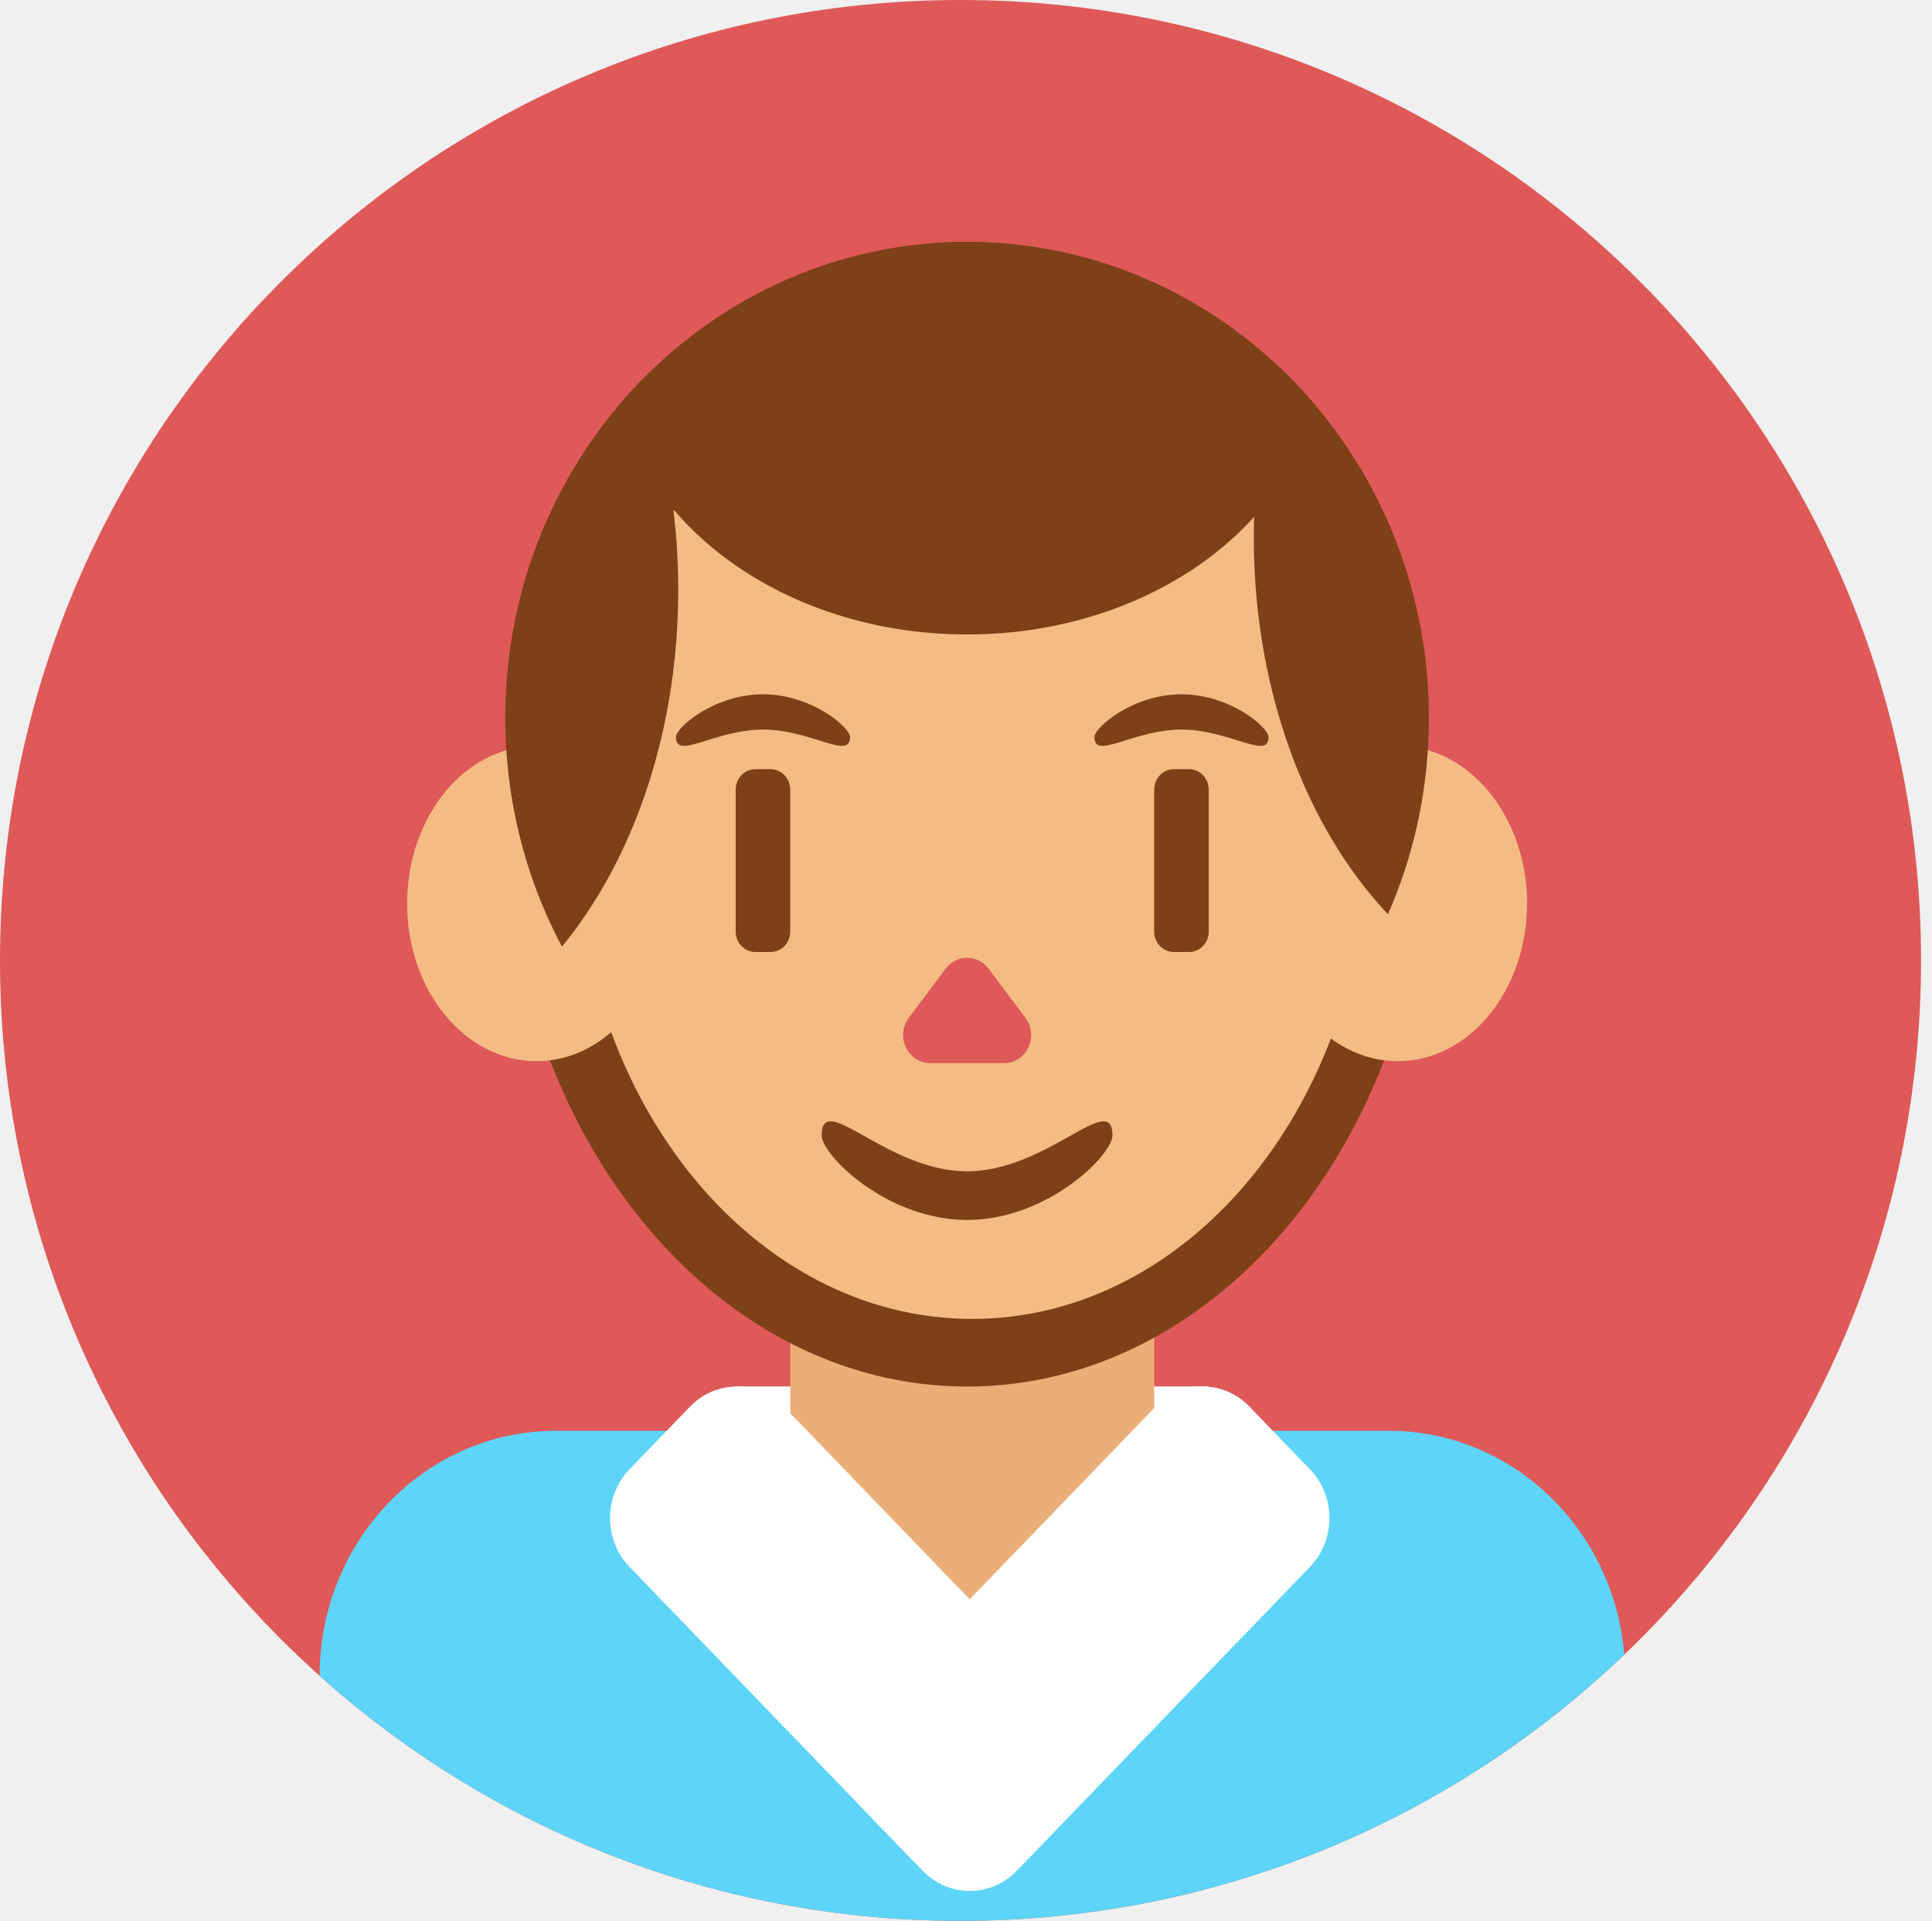
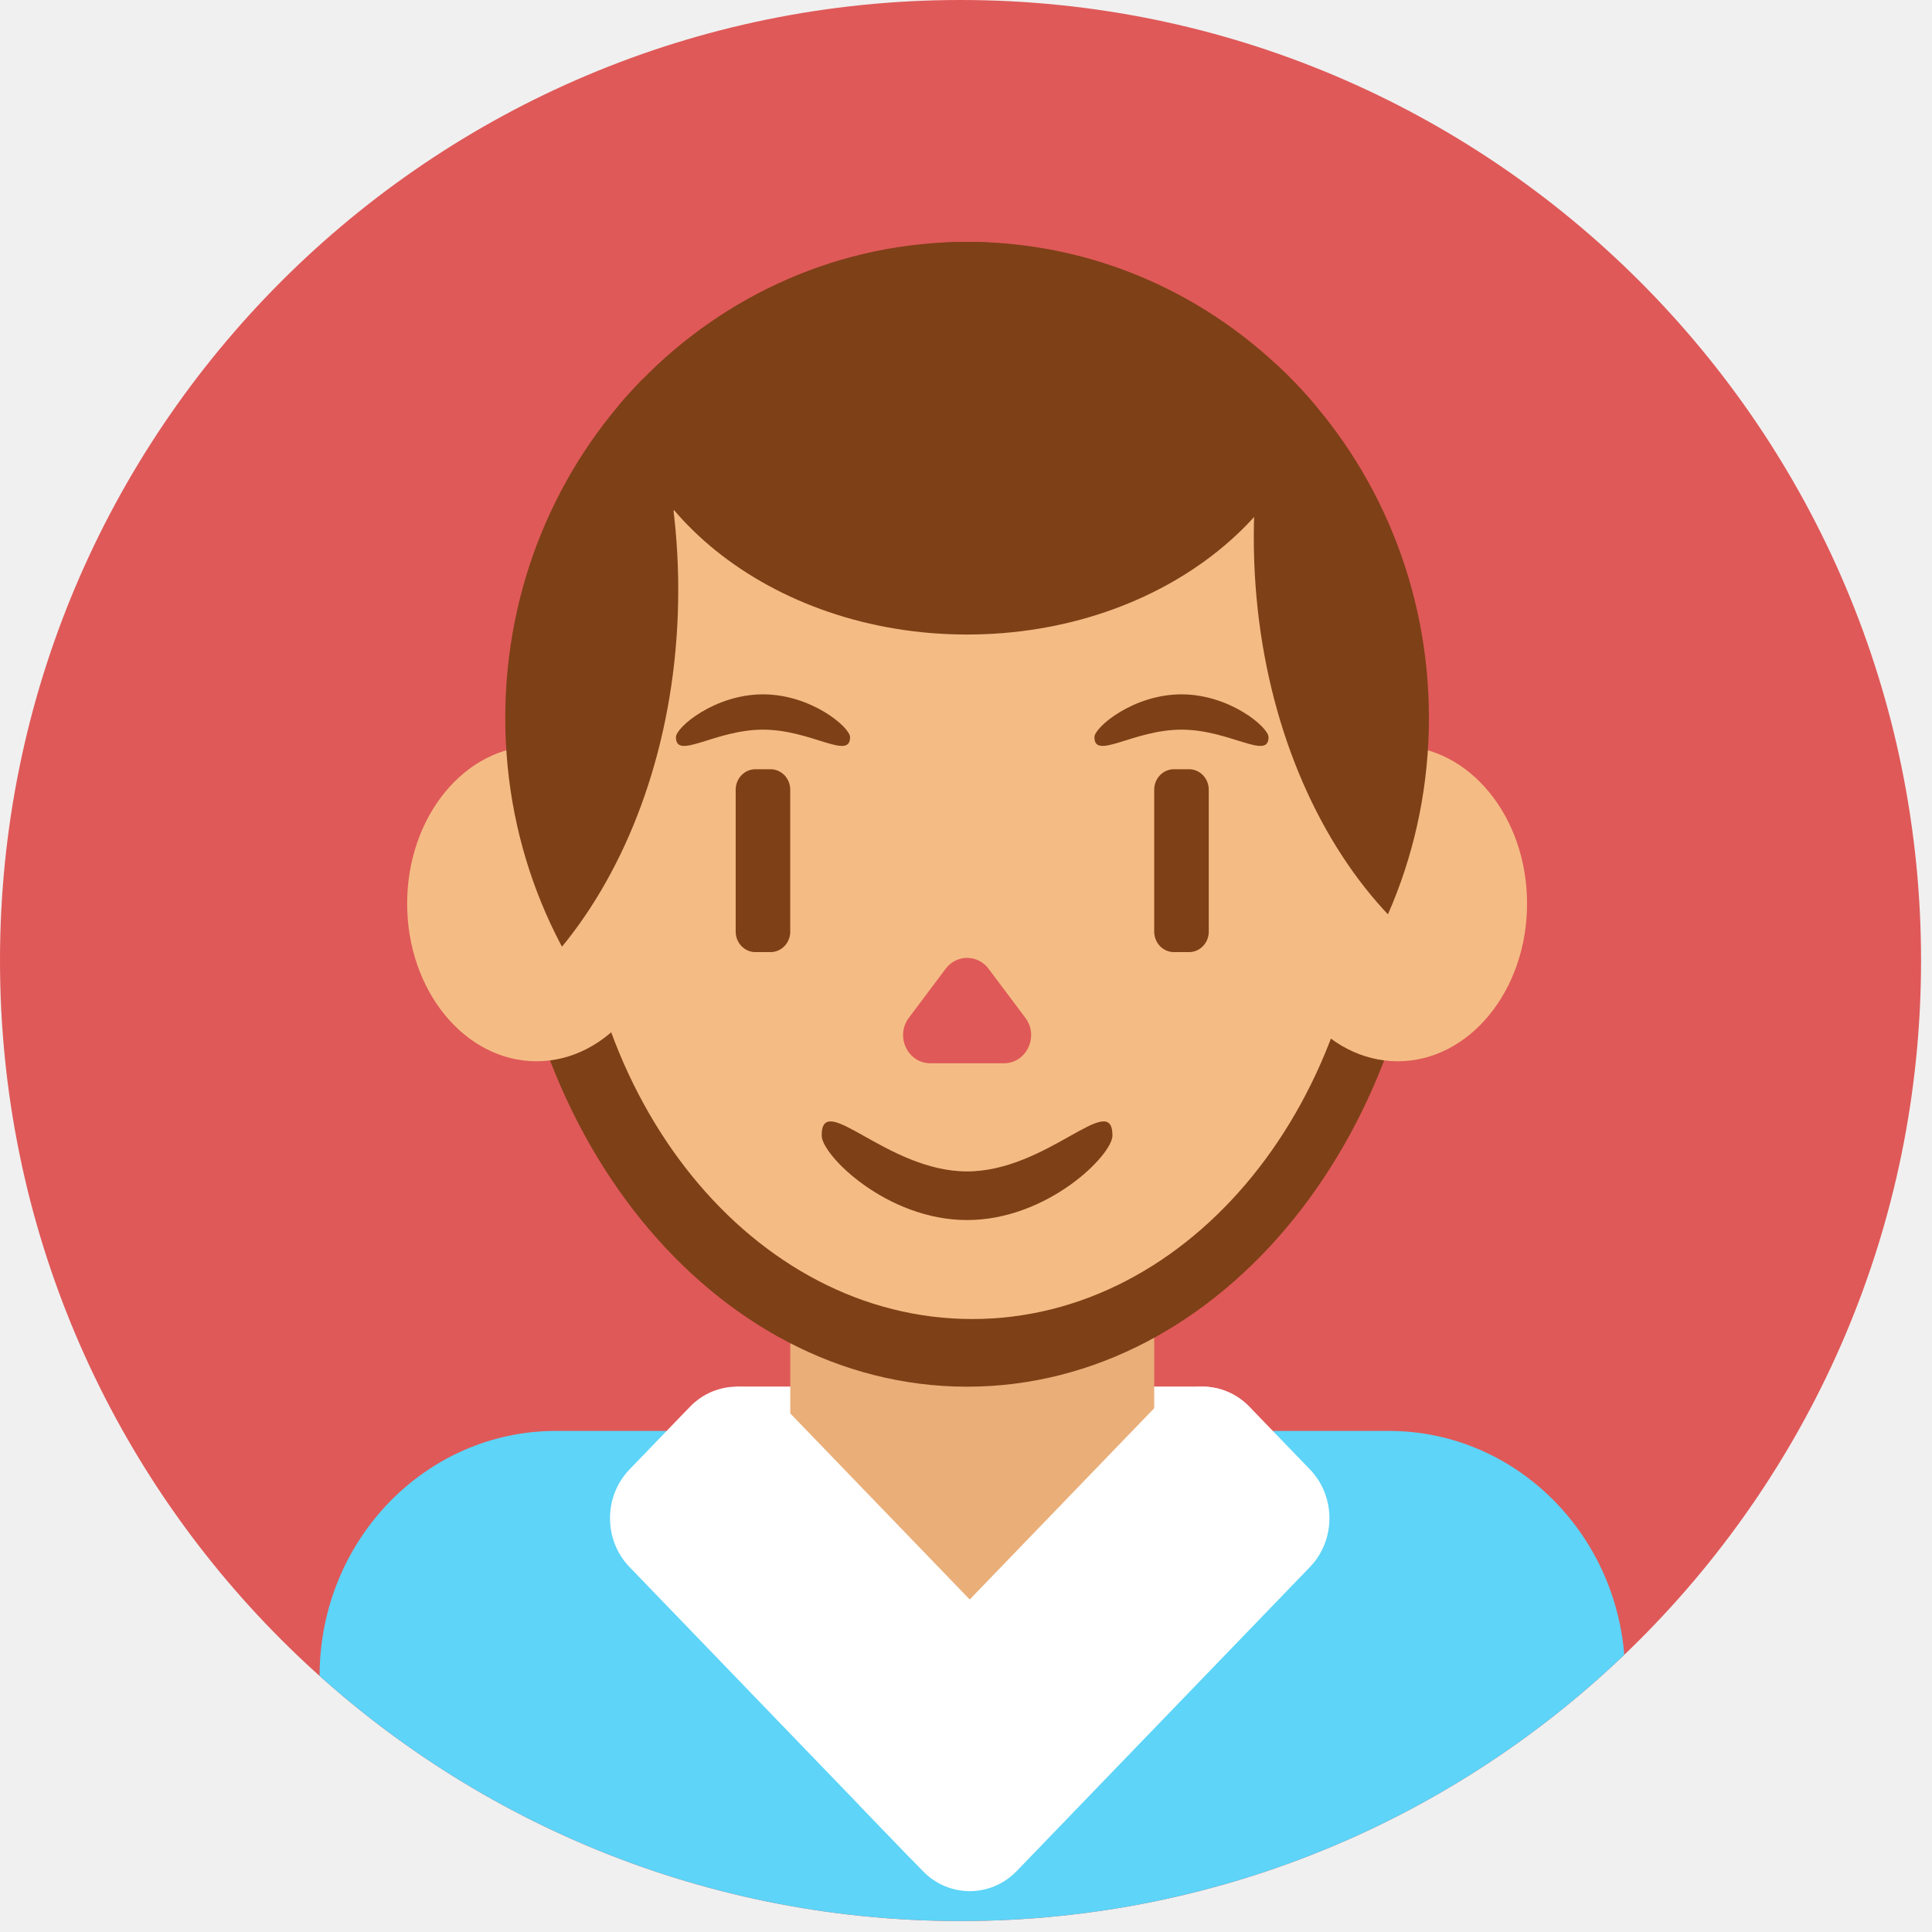
- <svg xmlns="http://www.w3.org/2000/svg" id="_Слой_1" data-name="Слой 1" viewBox="0 0 502.85 500">
+ <svg xmlns="http://www.w3.org/2000/svg" id="_Слой_1" data-name="Слой 1" viewBox="0 0 502.85 502.85">
  <defs>
    <style>
			.cls-1 {
			fill: #fff;
			}

			.cls-2 {
			fill: #df5958;
			}

			.cls-3 {
			clip-path: url(#clippath-1);
			}

			.cls-4 {
			fill: #eaae78;
			}

			.cls-5 {
			fill: #7e4017;
			}

			.cls-6 {
			clip-path: url(#clippath);
			}

			.cls-7 {
			fill: none;
			}

			.cls-8 {
			fill: #5dd4f8;
			}

			.cls-9 {
			fill: #f4bc84;
			}
		</style>
    <clipPath id="clippath">
      <circle class="cls-7" cx="250" cy="250" r="250" />
    </clipPath>
    <clipPath id="clippath-1">
      <ellipse class="cls-7" cx="251.71" cy="186.87" rx="120.2" ry="123.92" />
    </clipPath>
  </defs>
  <g id="_1" data-name=" 1">
    <circle class="cls-2" cx="250" cy="250" r="250" />
  </g>
  <g id="_Слой_20" data-name=" Слой 20">
    <path class="cls-1" d="m193.24,360.89h119.61c9.56,0,17.32,8.04,17.32,17.95v19.64c0,9.92-7.75,17.95-17.32,17.95h-119.61c-9.56,0-17.32-8.04-17.32-17.95v-19.64c0-9.92,7.75-17.95,17.32-17.95Z" />
  </g>
  <g id="_6" data-name=" 6">
    <g class="cls-6">
      <path class="cls-8" d="m144.69,372.43h216.79c33.97,0,61.51,28.55,61.51,63.78h0c0,35.23-27.54,63.79-61.51,63.79h-216.79c-33.97,0-61.51-28.55-61.51-63.78h0c0-35.23,27.54-63.79,61.51-63.79Z" />
    </g>
  </g>
  <g id="_Слой_19" data-name=" Слой 19">
    <path class="cls-4" d="m253.05,250h0c26.16,0,47.36,21.99,47.36,49.11v71.61c0,27.12-21.2,49.11-47.36,49.11h0c-26.16,0-47.36-21.99-47.36-49.11v-71.61c0-27.12,21.2-49.11,47.36-49.11Z" />
  </g>
  <g id="_Слой_21" data-name=" Слой 21">
    <path class="cls-1" d="m204.04,366.17l72.62,75.3c6.76,7.01,6.76,18.38,0,25.39l-15.71,16.29c-6.76,7.01-17.73,7.01-24.49,0l-72.62-75.3c-6.76-7.01-6.76-18.38,0-25.39l15.71-16.29c6.76-7.01,17.73-7.01,24.49,0Z" />
    <path class="cls-1" d="m340.95,407.85l-76.3,79.11c-6.76,7.01-17.73,7.01-24.49,0l-15.71-16.29c-6.76-7.01-6.76-18.38,0-25.39l76.3-79.11c6.76-7.01,17.73-7.01,24.49,0l15.71,16.29c6.76,7.01,6.76,18.38,0,25.39Z" />
  </g>
  <g id="_6-2" data-name=" 6-2">
    <g>
      <ellipse class="cls-5" cx="251.71" cy="211.94" rx="120.2" ry="148.98" />
      <ellipse class="cls-9" cx="139.63" cy="235.19" rx="33.66" ry="41.03" />
      <ellipse class="cls-9" cx="363.79" cy="235.19" rx="33.66" ry="41.03" />
    </g>
  </g>
  <g id="_Слой_24" data-name=" Слой 24">
    <ellipse class="cls-9" cx="253.05" cy="216.34" rx="103.11" ry="126.97" />
  </g>
  <g id="_Слой_22" data-name=" Слой 22">
    <g class="cls-3">
      <g>
        <ellipse class="cls-5" cx="251.71" cy="90.66" rx="92.46" ry="74.49" />
        <ellipse class="cls-5" cx="414.59" cy="139.82" rx="88.26" ry="123.21" />
        <ellipse class="cls-5" cx="88.27" cy="153.53" rx="88.26" ry="123.21" />
      </g>
    </g>
  </g>
  <g id="_Слой_23" data-name=" Слой 23">
    <path class="cls-2" d="m246.13,252.14l-9.58,12.77c-3.62,4.81-.3,11.83,5.58,11.83h19.17c5.89,0,9.19-7.02,5.58-11.83l-9.58-12.77c-2.83-3.77-8.33-3.77-11.17,0h.01Z" />
    <path class="cls-5" d="m305.55,200.21h3.92c2.84,0,5.14,2.39,5.14,5.33v36.94c0,2.95-2.3,5.33-5.14,5.33h-3.92c-2.84,0-5.14-2.39-5.14-5.33v-36.94c0-2.95,2.3-5.33,5.14-5.33Z" />
    <path class="cls-5" d="m196.62,200.21h3.92c2.84,0,5.14,2.39,5.14,5.33v36.94c0,2.95-2.3,5.33-5.14,5.33h-3.92c-2.84,0-5.14-2.39-5.14-5.33v-36.94c0-2.95,2.3-5.33,5.14-5.33Z" />
    <path class="cls-5" d="m221.25,191.87c0-2.59-10.14-11.15-22.66-11.15s-22.66,8.56-22.66,11.15c0,6.08,10.14-1.96,22.66-1.96s22.66,8.04,22.66,1.96Z" />
    <path class="cls-5" d="m330.17,191.87c0-2.59-10.14-11.15-22.66-11.15s-22.66,8.56-22.66,11.15c0,6.08,10.14-1.96,22.66-1.96s22.66,8.04,22.66,1.96Z" />
  </g>
  <g id="_6-3" data-name=" 6-3">
    <path class="cls-5" d="m289.54,295.54c0,5.12-16.94,22.01-37.84,22.01s-37.84-16.9-37.84-22.01c0-12.02,16.94,9.35,37.84,9.35s37.84-21.37,37.84-9.35Z" />
  </g>
</svg>
